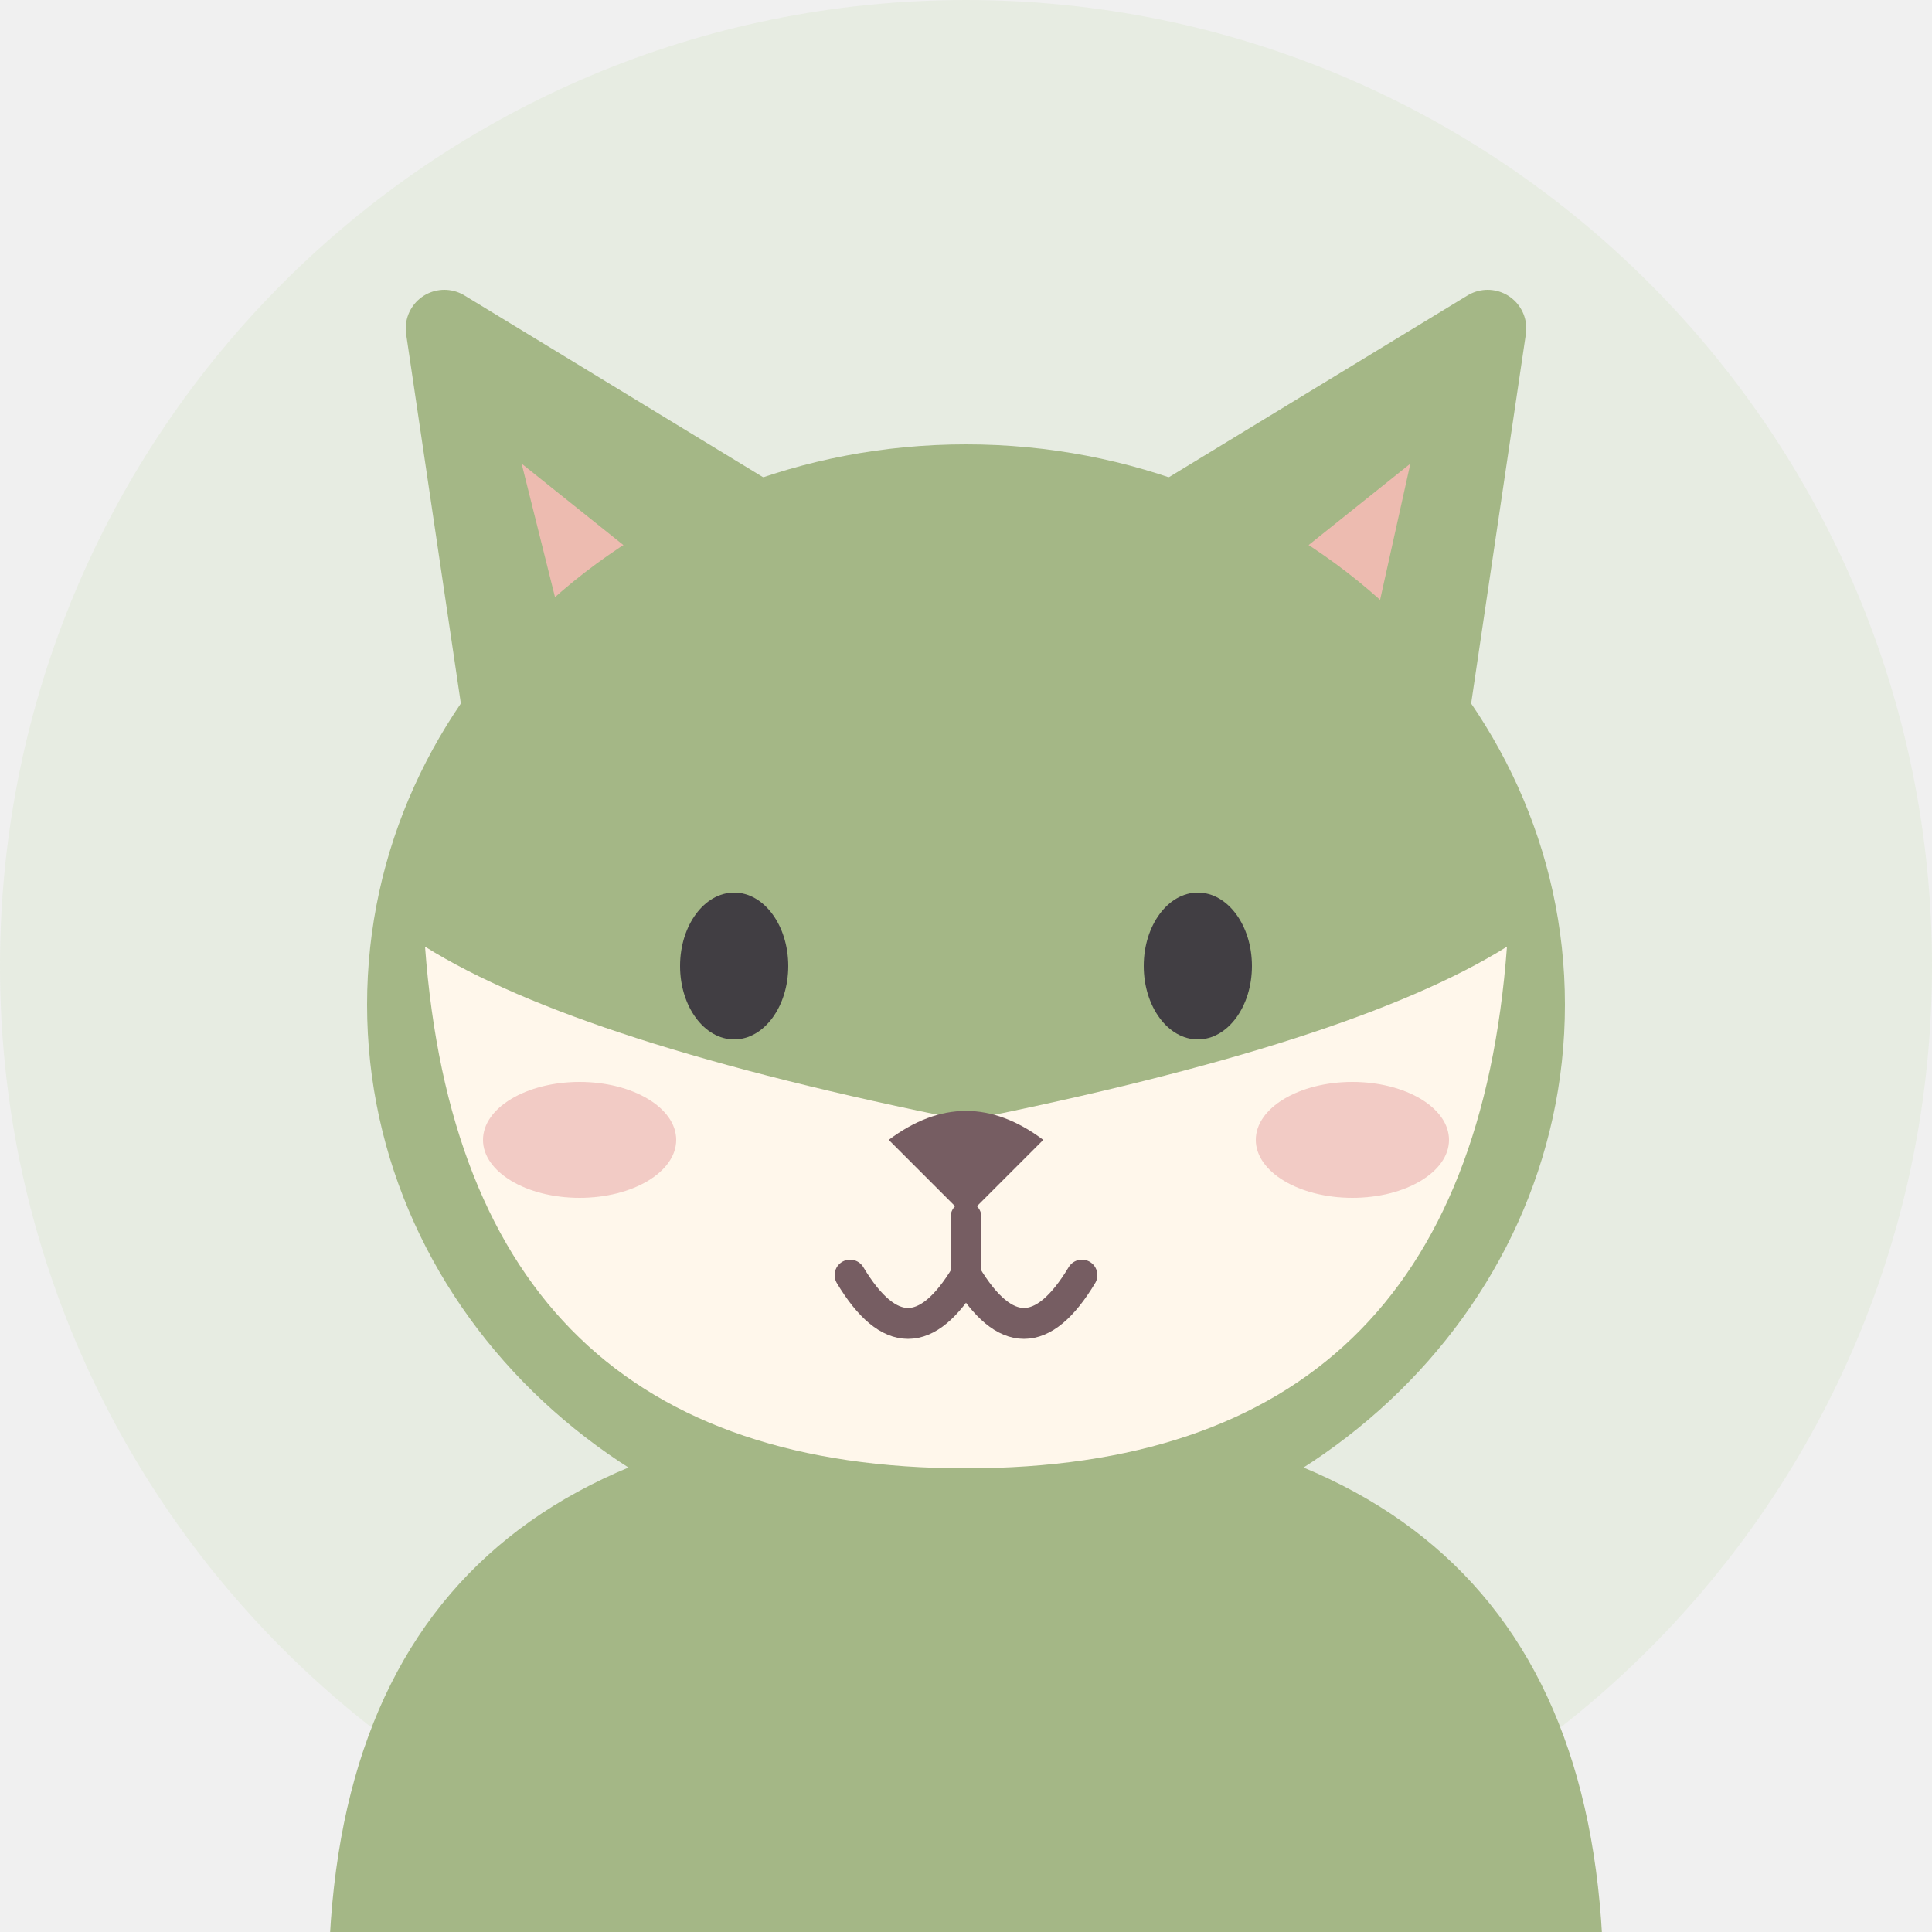
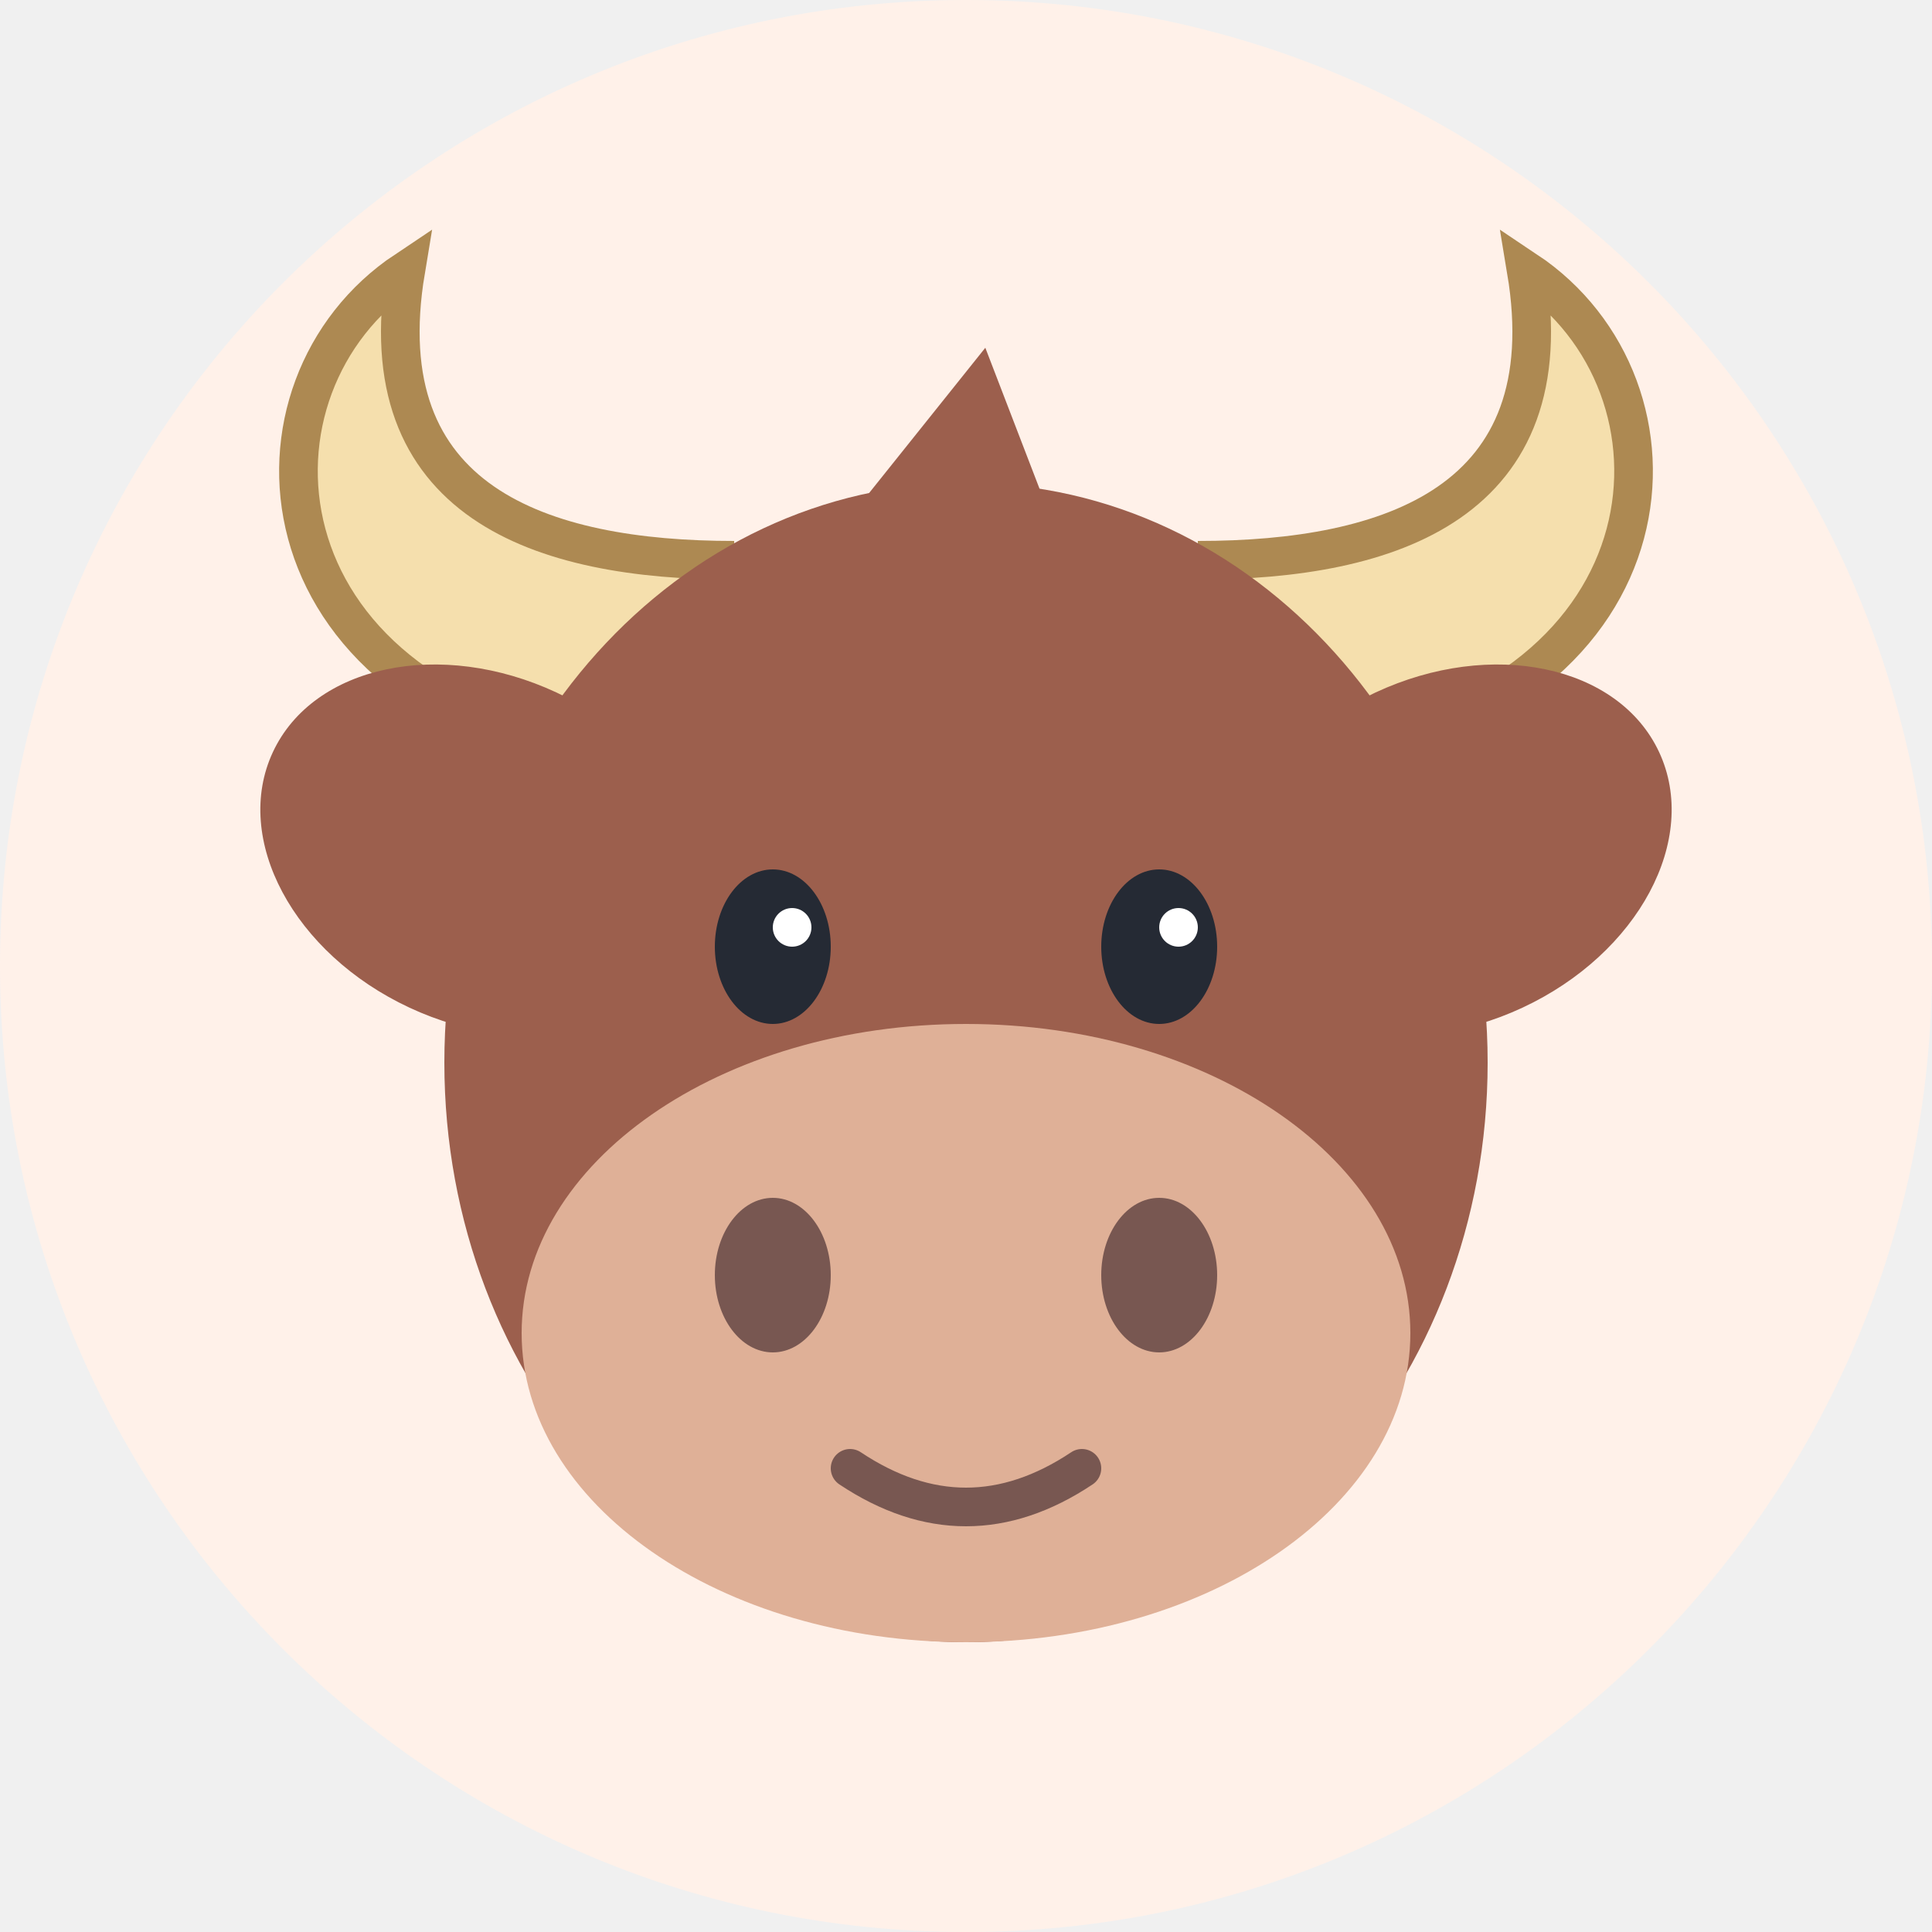
- <svg xmlns="http://www.w3.org/2000/svg" viewBox="0 0 100 100">
-   <rect width="100" height="100" rx="50" fill="#e7ece2" />
-   <path d="M17 103q0-30 33-30t33 30" fill="#a4b786" />
-   <path d="M27 44 23 17 46 31M73 44 77 17 54 31" fill="#a4b786" stroke="#a4b786" stroke-width="4" stroke-linejoin="round" />
-   <path d="m29 32-2-8 10 8m26 0 10-8-2 9" fill="#edbbb0" />
-   <ellipse cx="50" cy="52" rx="31" ry="29" fill="#a4b786" />
-   <path d="M22 49q8 5 28 9 20-4 28-9-2 27-28 27T22 49" fill="#fff7eb" />
-   <ellipse cx="38" cy="50" rx="2.8" ry="3.8" fill="#413e43" />
-   <ellipse cx="62" cy="50" rx="2.8" ry="3.8" fill="#413e43" />
-   <path d="M46 59q4-3 8 0l-4 4Z" fill="#765d62" />
-   <path d="M50 63v3m-6 0q3 5 6 0 3 5 6 0" fill="none" stroke="#765d62" stroke-width="1.6" stroke-linecap="round" />
-   <ellipse cx="30" cy="59" rx="5" ry="3" fill="#e9adab" opacity=".6" />
-   <ellipse cx="70" cy="59" rx="5" ry="3" fill="#e9adab" opacity=".6" />
+ <svg xmlns="http://www.w3.org/2000/svg" viewBox="0 0 100 100" role="img" aria-label="牛主题头像">
+   <rect width="100" height="100" rx="50" fill="#fff1e9" />
+   <path d="M31 39C13 36 12 20 21 14c-2 12 7 15 17 15M69 39c18-3 19-19 10-25 2 12-7 15-17 15" fill="#f5dfad" stroke="#ad8952" stroke-width="2" />
+   <ellipse cx="25" cy="44" rx="12" ry="9" transform="rotate(25 25 44)" fill="#9c5f4d" />
+   <ellipse cx="75" cy="44" rx="12" ry="9" transform="rotate(-25 75 44)" fill="#9c5f4d" />
+   <ellipse cx="50" cy="55" rx="27" ry="30" fill="#9c5f4d" />
+   <path d="M43 28l8-10 5 13" fill="#9c5f4d" />
+   <ellipse cx="40" cy="49" rx="3" ry="4" fill="#252a34" />
+   <ellipse cx="60" cy="49" rx="3" ry="4" fill="#252a34" />
+   <circle cx="41" cy="48" r="1" fill="white" />
+   <circle cx="61" cy="48" r="1" fill="white" />
+   <ellipse cx="50" cy="69" rx="23" ry="16" fill="#dfb097" />
+   <ellipse cx="40" cy="66" rx="3" ry="4" fill="#785751" />
+   <ellipse cx="60" cy="66" rx="3" ry="4" fill="#785751" />
+   <path d="M44 76q6 4 12 0" fill="none" stroke="#785751" stroke-width="2" stroke-linecap="round" />
</svg>
